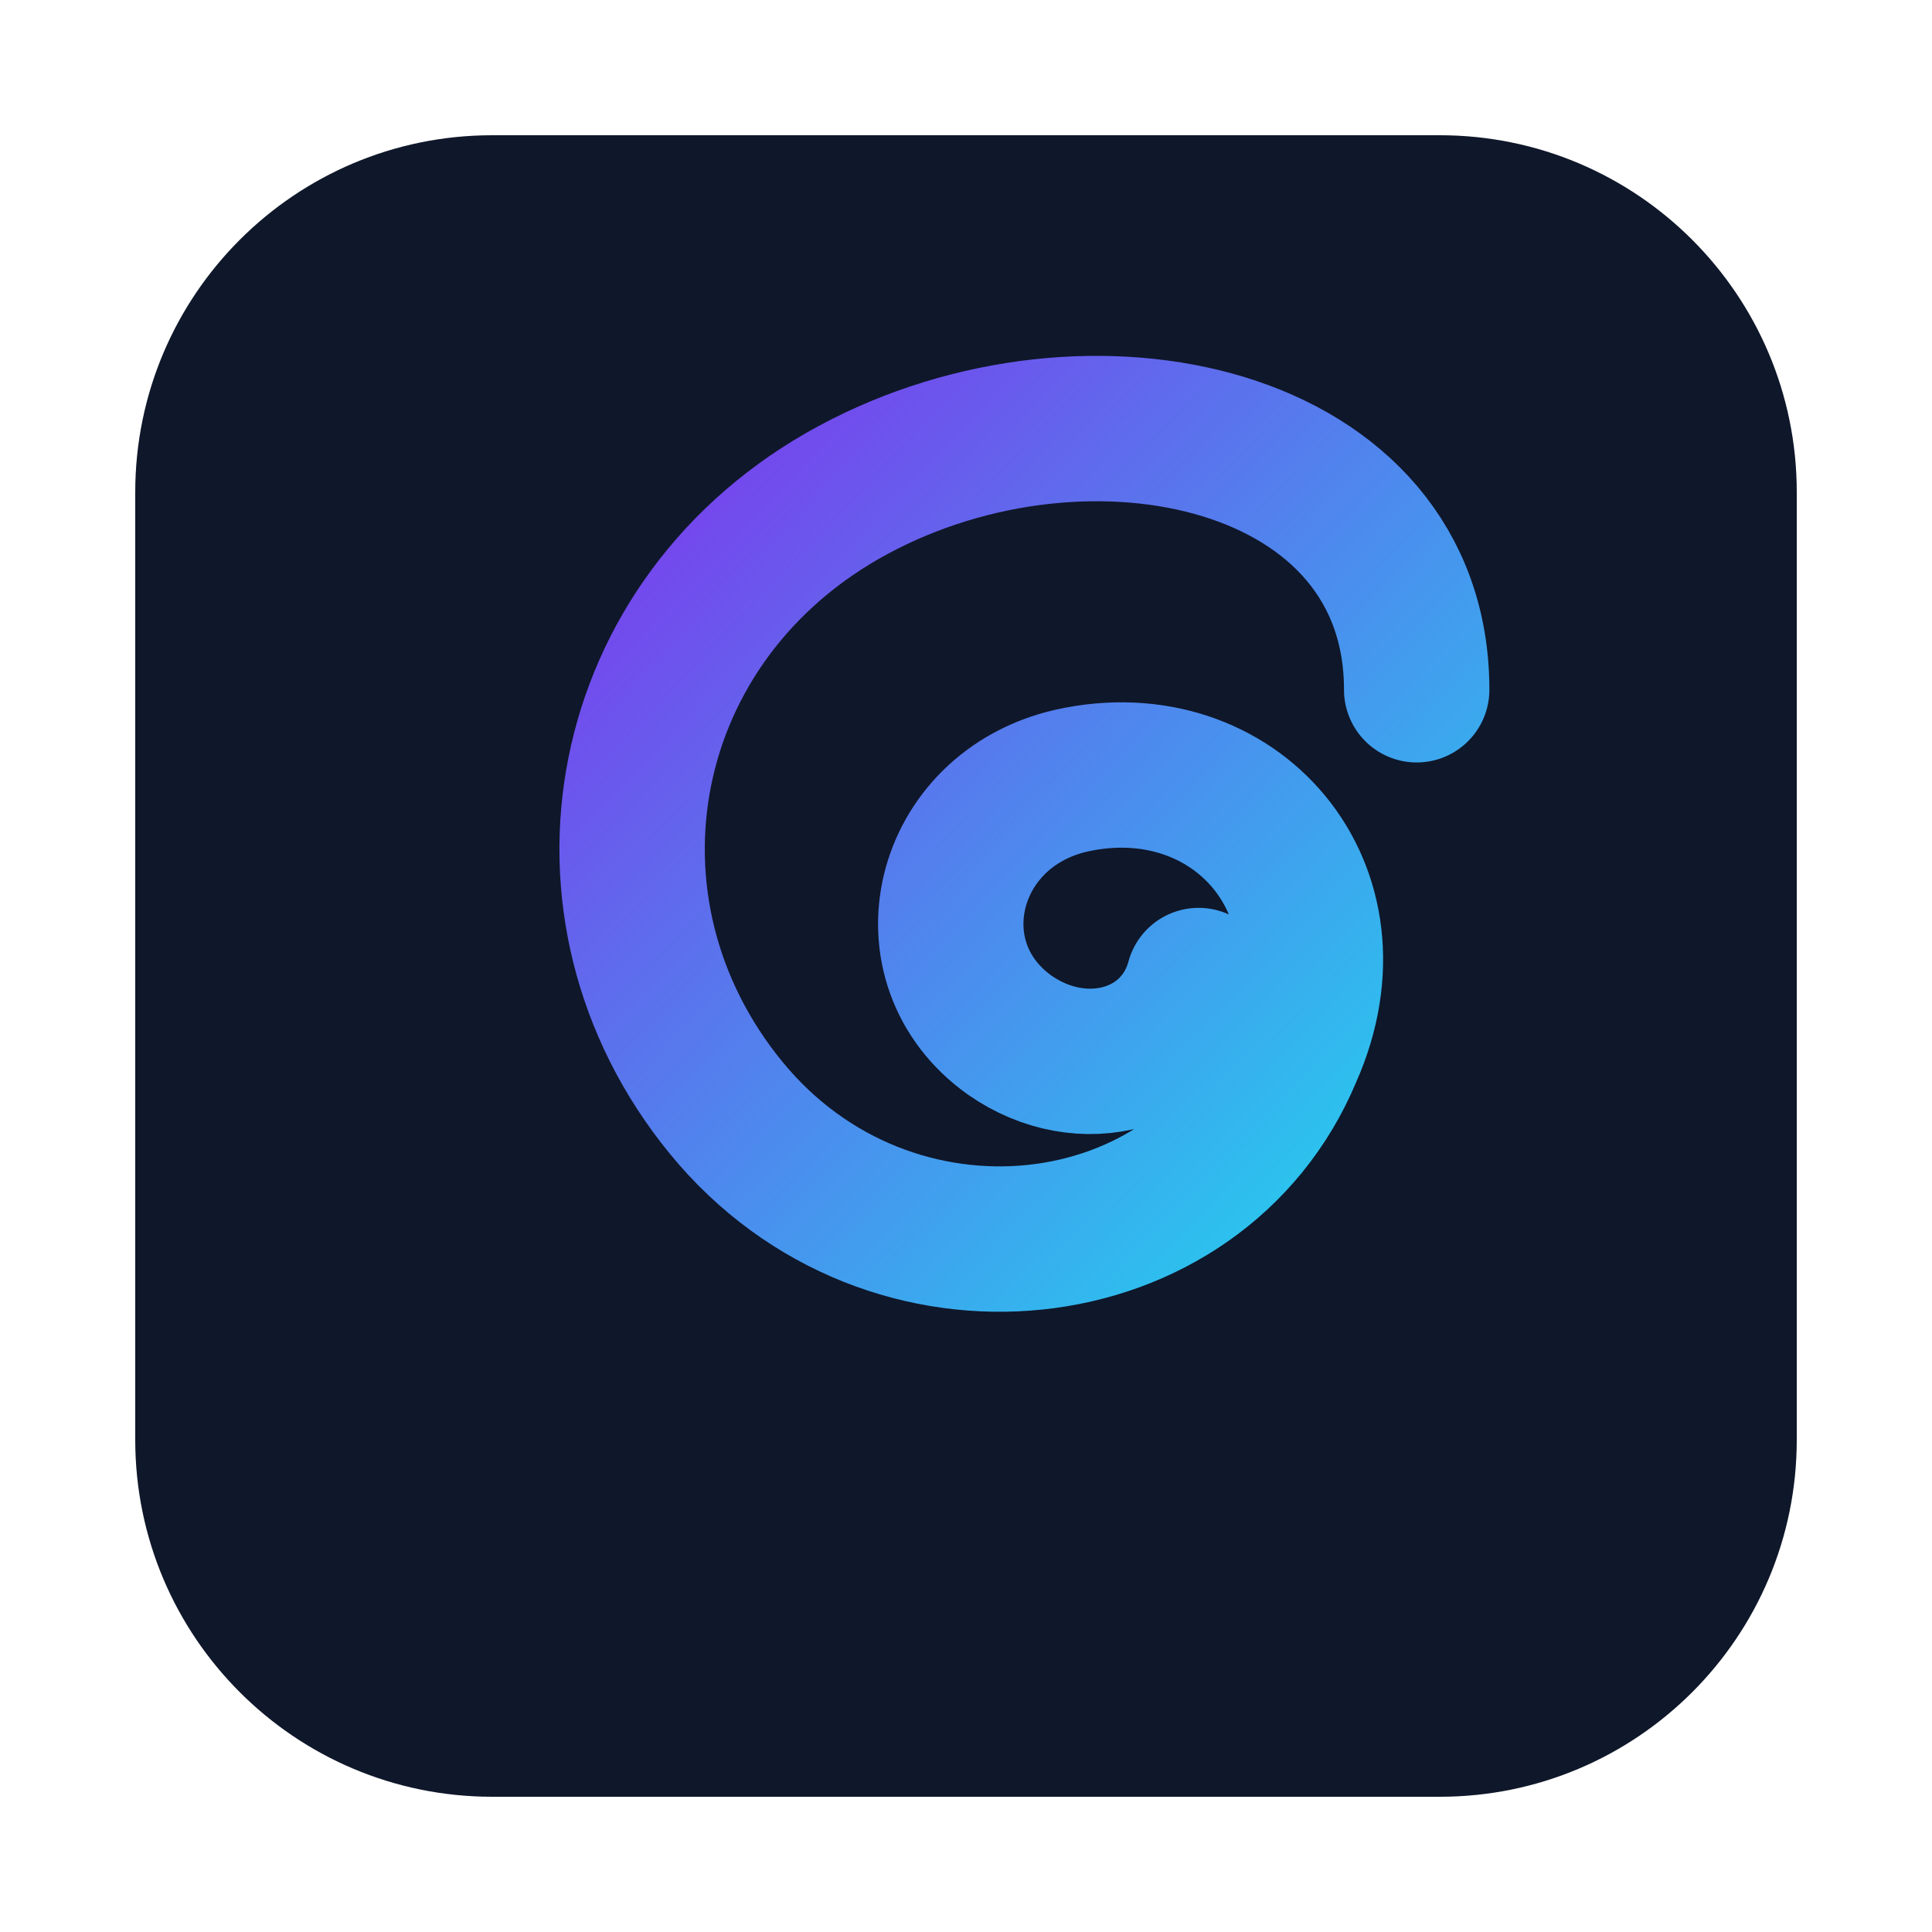
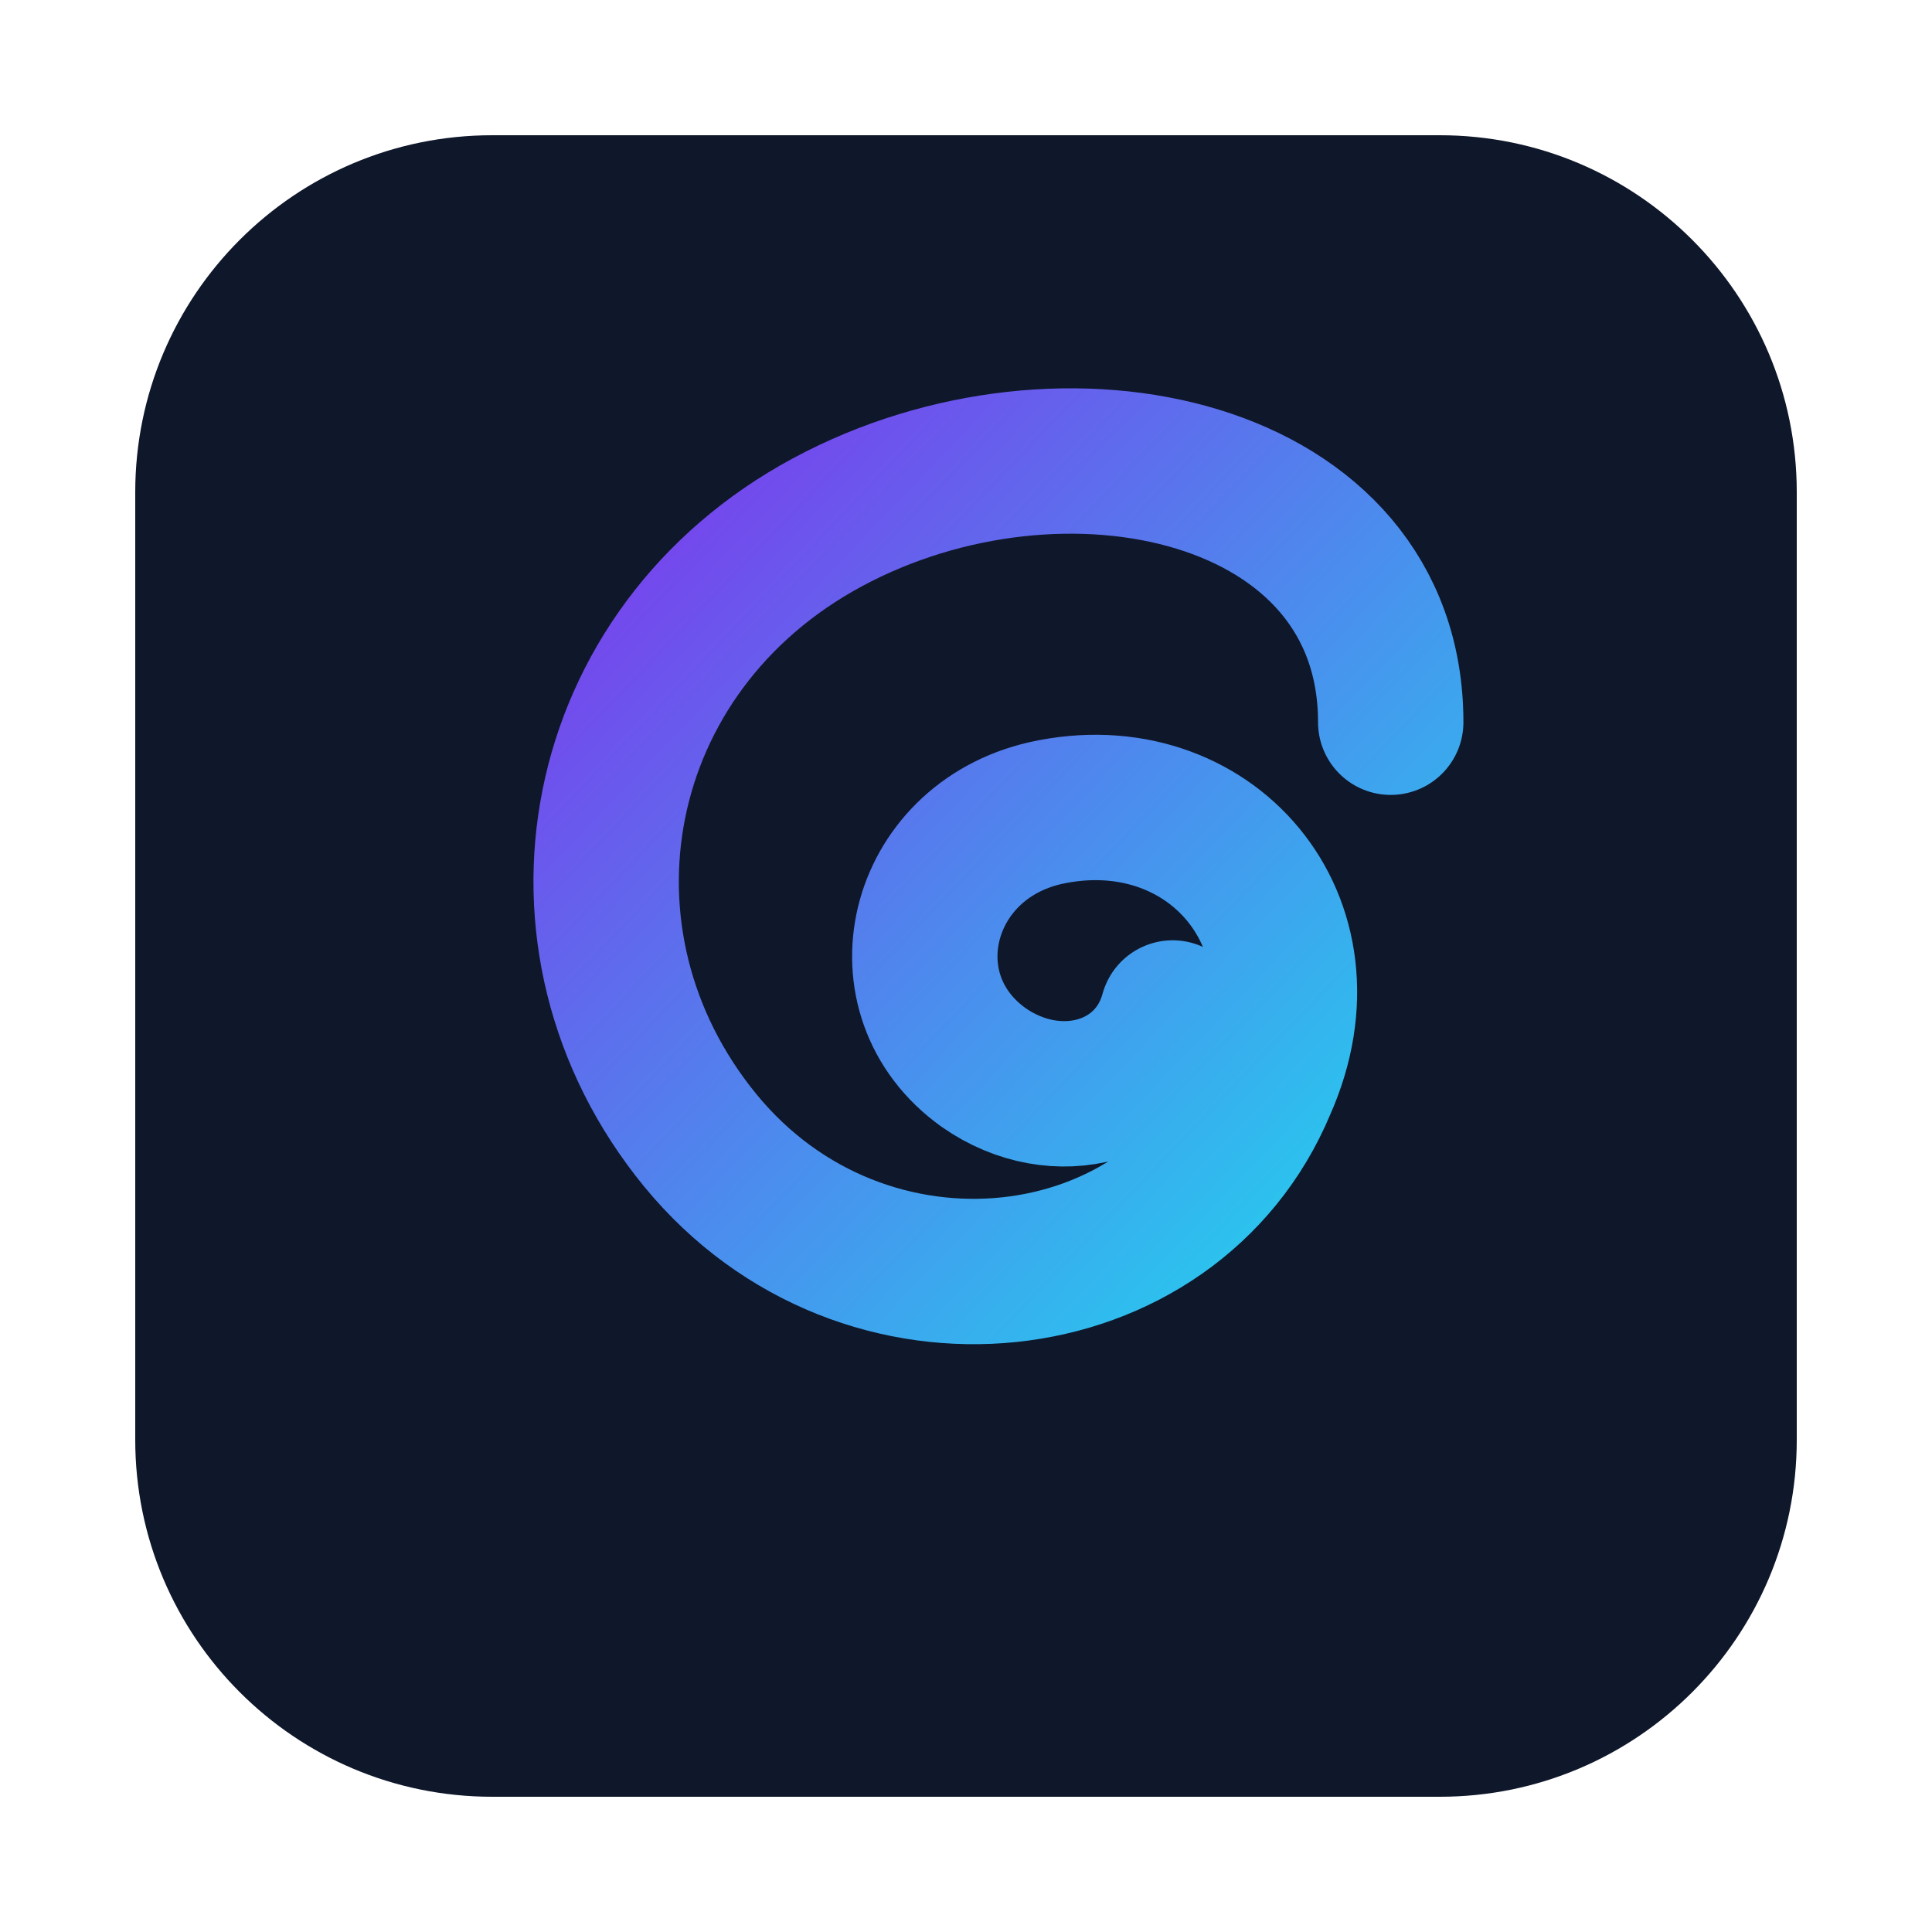
<svg xmlns="http://www.w3.org/2000/svg" width="512" height="512" viewBox="0 0 512 512">
  <defs>
    <linearGradient id="g1" x1="0%" y1="0%" x2="100%" y2="100%">
      <stop offset="0%" stop-color="#7C3AED" />
      <stop offset="100%" stop-color="#22D3EE" />
    </linearGradient>
    <clipPath id="squircle">
      <rect width="512" height="512" rx="110" />
    </clipPath>
  </defs>
  <g transform="translate(256, 256) scale(0.86) translate(-256, -256)">
    <g clip-path="url(#squircle)">
      <rect width="512" height="512" fill="#0F172A" />
-       <g transform="translate(256, 256) scale(1.12) translate(-256, -256)">
-         <path d="             M380 180             C380 110 290 90 225 125             C160 160 145 240 190 295             C235 350 320 340 345 280             C365 235 330 195 285 205             C250 213 240 255 268 275             C288 289 314 282 320 260" fill="none" stroke="url(#g1)" stroke-width="40" stroke-linecap="round" />
+       <g transform="translate(-8, 10)">
+         <g transform="translate(256, 256) scale(1.12) translate(-256, -256)">
+           <path d="               M380 180               C380 110 290 90 225 125               C160 160 145 240 190 295               C235 350 320 340 345 280               C365 235 330 195 285 205               C250 213 240 255 268 275               C288 289 314 282 320 260" fill="none" stroke="url(#g1)" stroke-width="40" stroke-linecap="round" />
+         </g>
      </g>
    </g>
  </g>
</svg>
